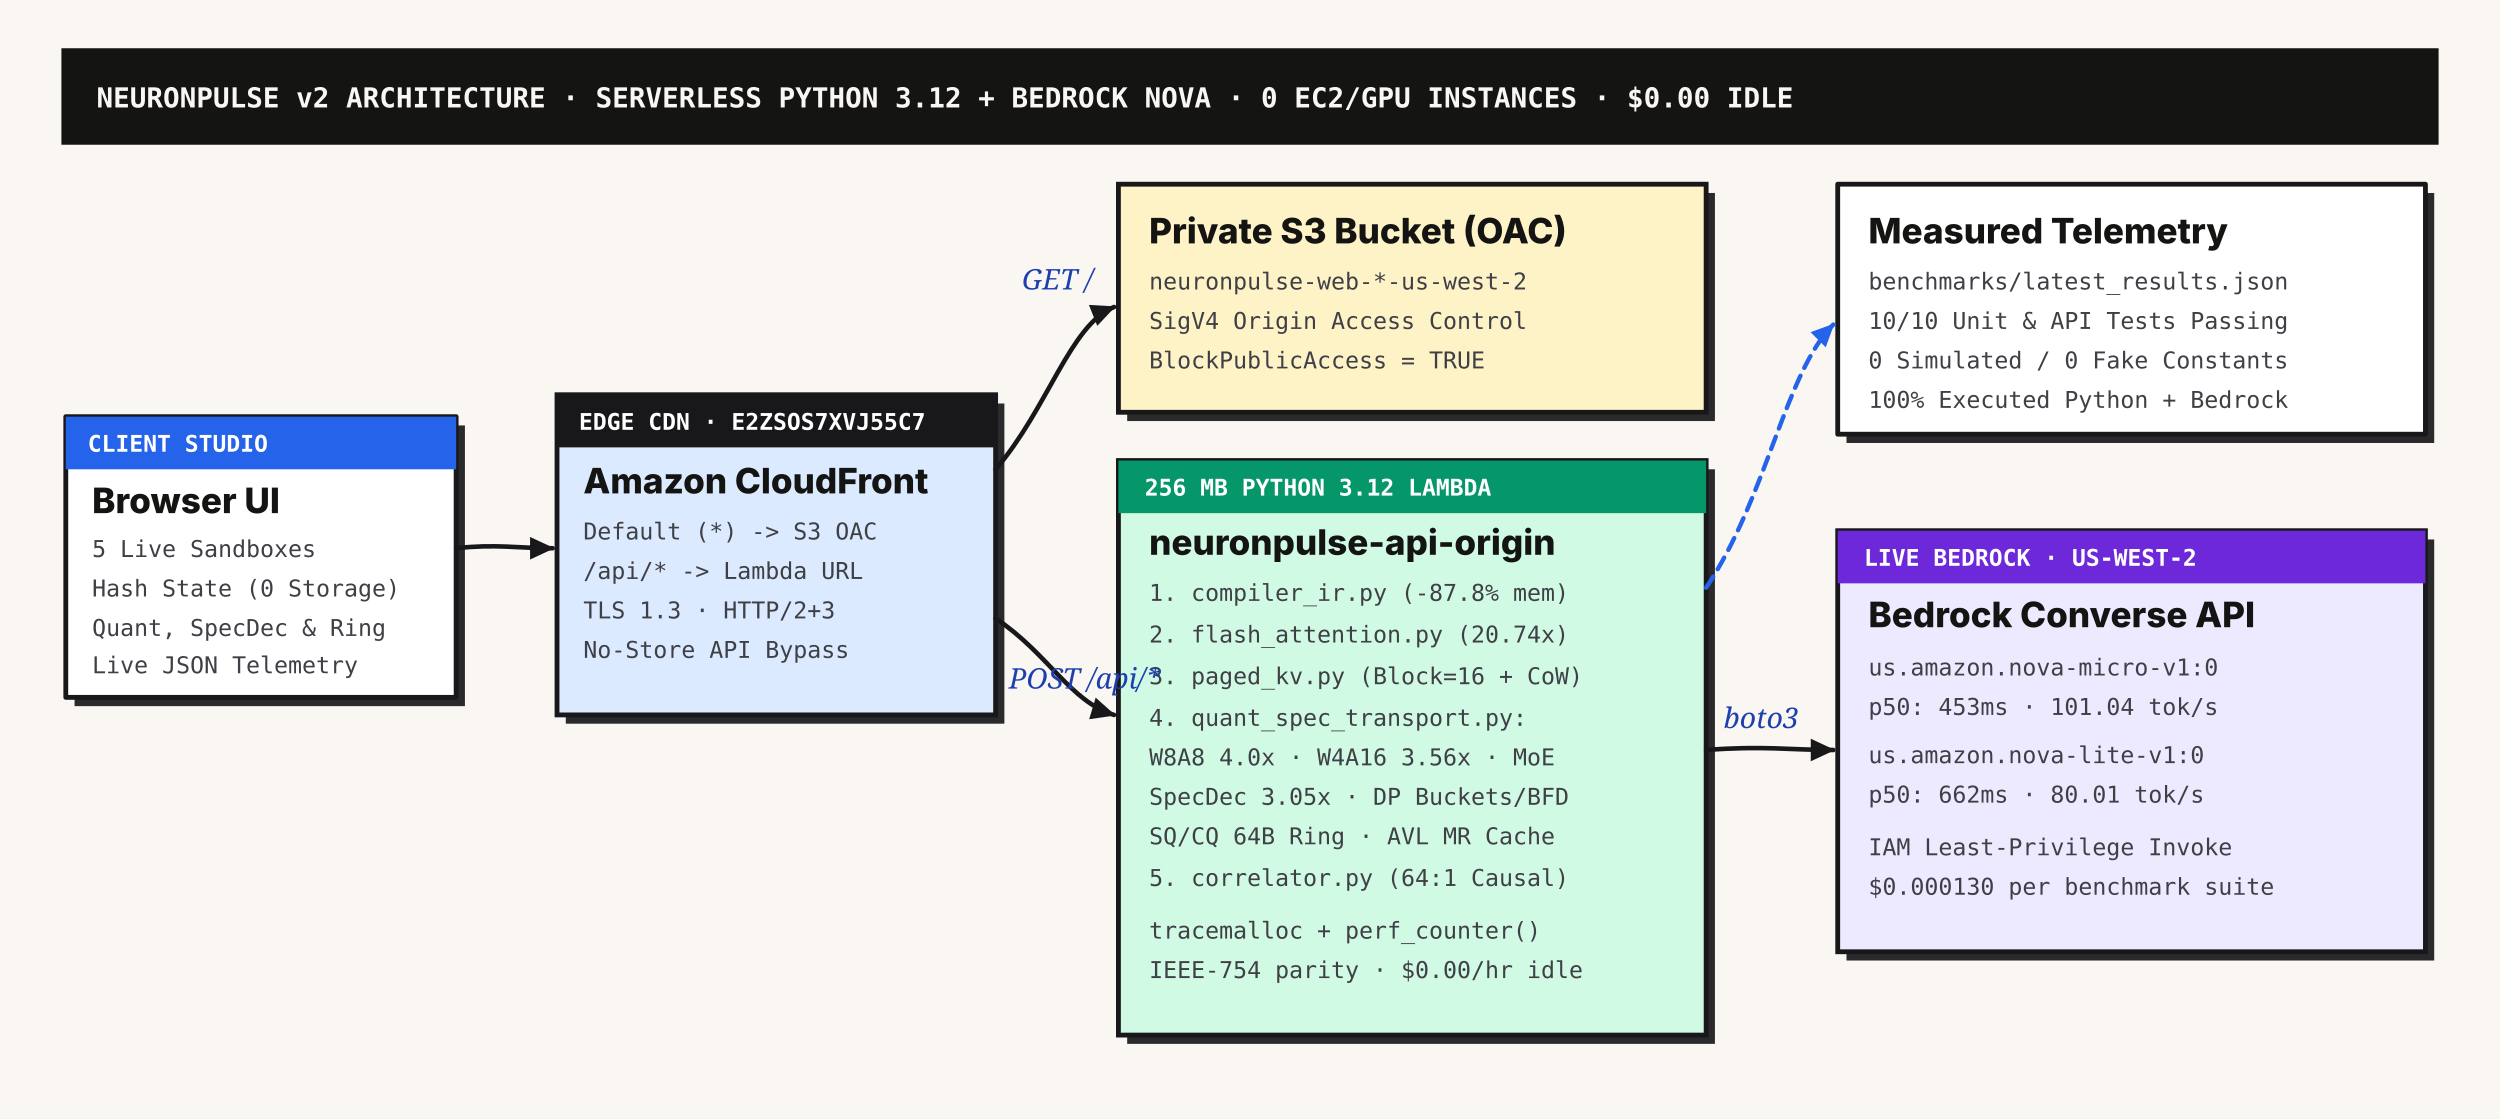
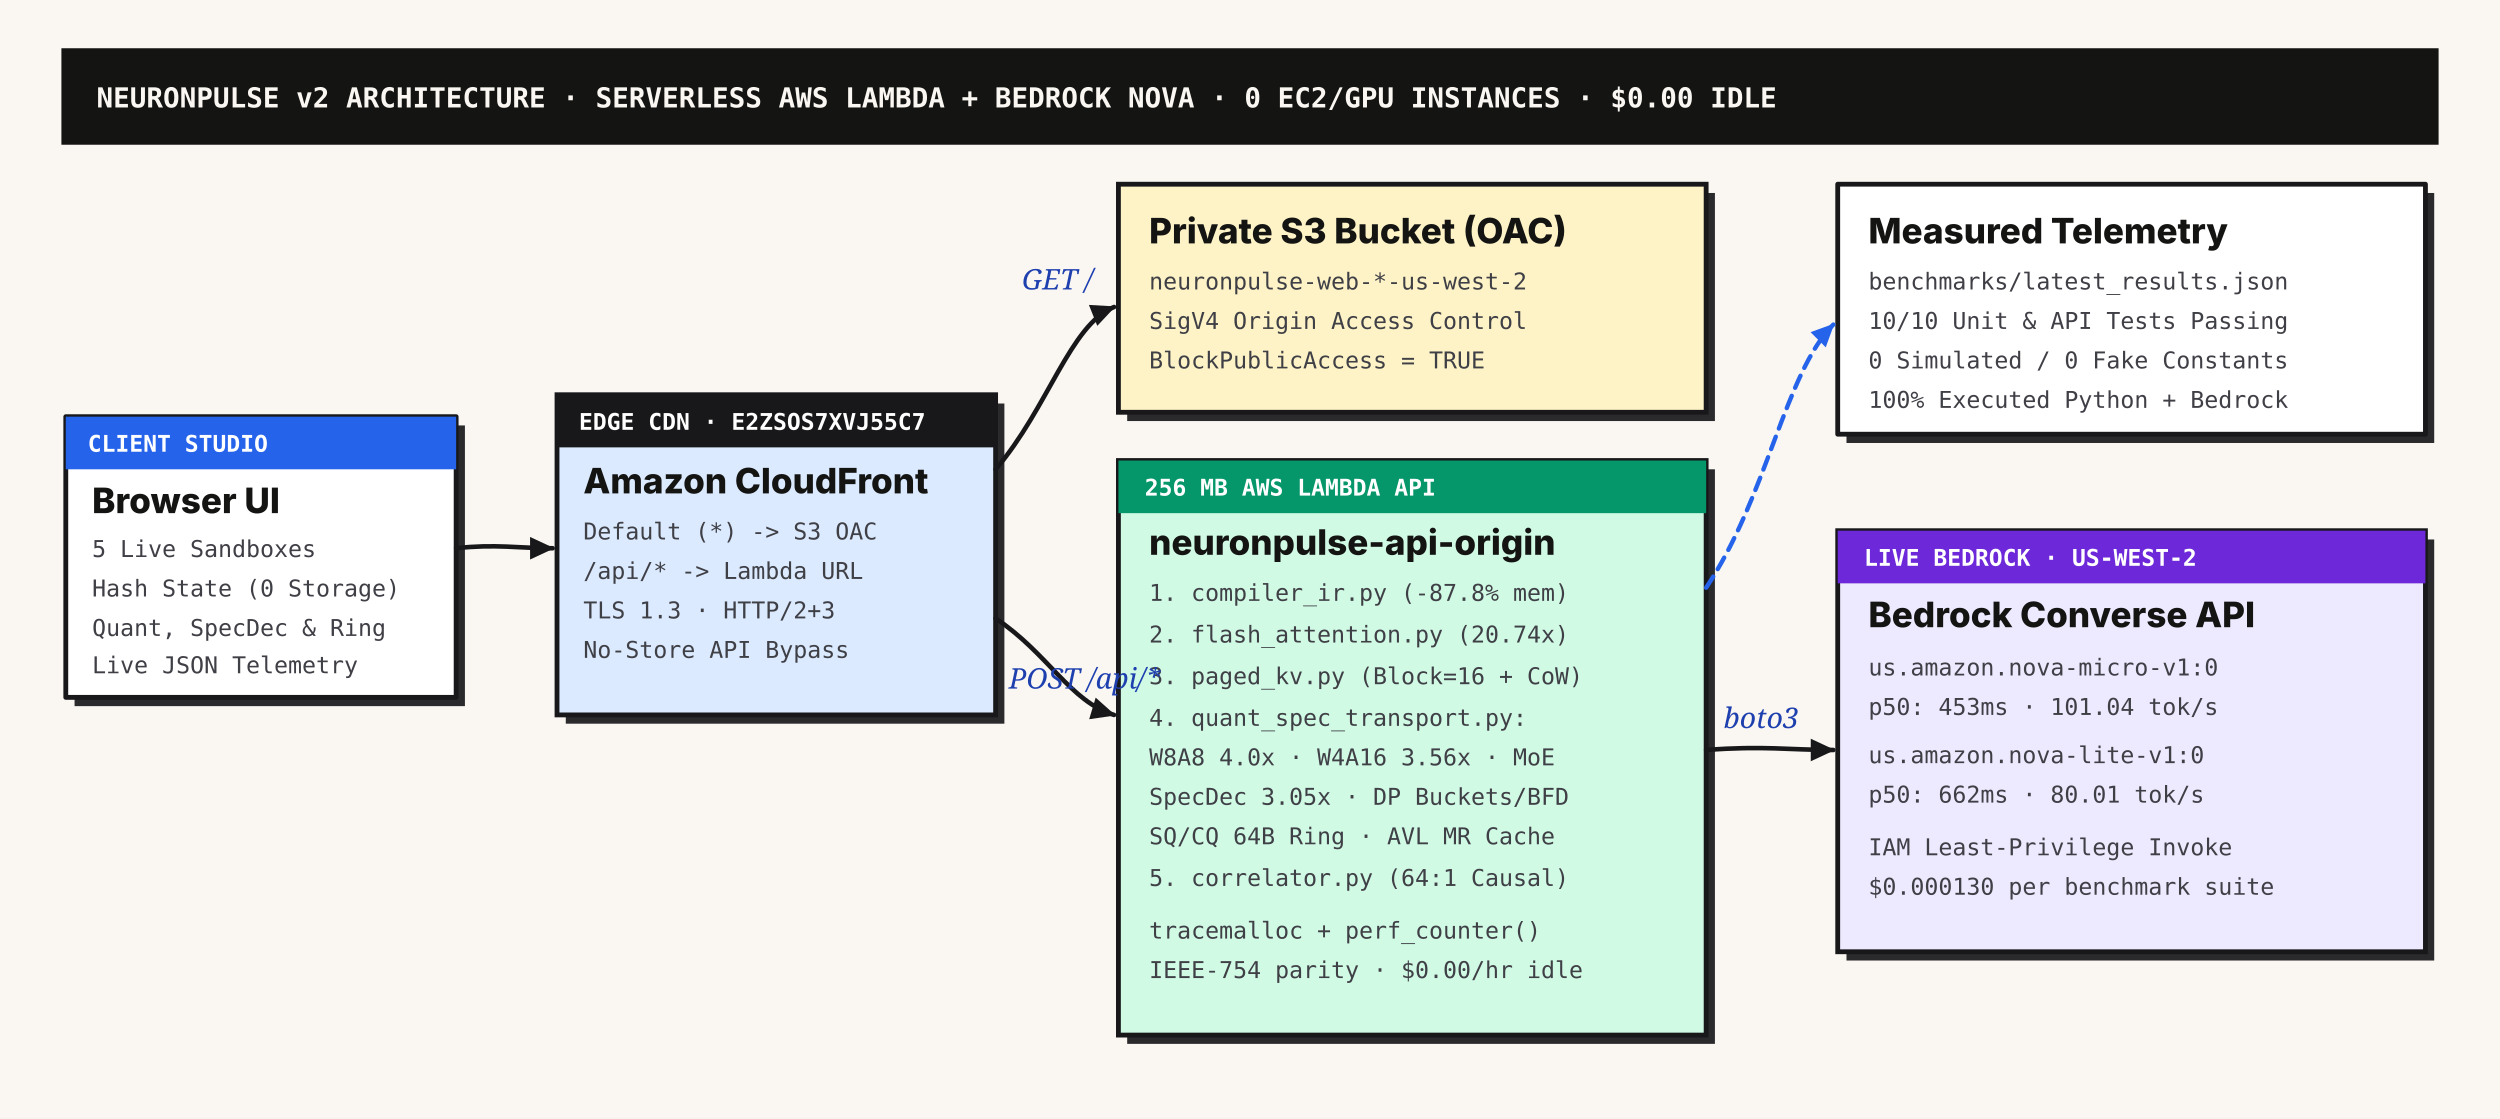
<svg xmlns="http://www.w3.org/2000/svg" viewBox="0 0 1140 510" width="1140" height="510" role="img" aria-label="NeuronPulse v2 Serverless ML Systems Architecture">
  <defs>
    <style>
      .bg { fill: #FAF7F2; }
      .box { fill: #FFFFFF; stroke: #18181B; stroke-width: 2.2; stroke-linecap: round; stroke-linejoin: round; }
      .box-blue { fill: #DBEAFE; stroke: #18181B; stroke-width: 2.2; }
      .box-green { fill: #D1FAE5; stroke: #18181B; stroke-width: 2.2; }
      .box-amber { fill: #FEF3C7; stroke: #18181B; stroke-width: 2.2; }
      .box-purple { fill: #EDE9FE; stroke: #18181B; stroke-width: 2.2; }
      .shadow { fill: #18181B; opacity: 0.92; }
      .title { font-family: 'Schibsted Grotesk', -apple-system, BlinkMacSystemFont, sans-serif; font-weight: 800; font-size: 16px; fill: #141413; }
      .sub { font-family: 'Martian Mono', ui-monospace, SFMono-Regular, Menlo, monospace; font-size: 10.6px; fill: #3F3F46; }
      .badge { font-family: 'Martian Mono', ui-monospace, monospace; font-weight: 700; font-size: 10.5px; fill: #FFFFFF; }
      .note { font-family: 'Georgia', serif; font-style: italic; font-size: 13px; fill: #1E40AF; }
      .wire { fill: none; stroke: #18181B; stroke-width: 2.1; stroke-linecap: round; }
      .wire-dash { fill: none; stroke: #2563EB; stroke-width: 2; stroke-dasharray: 6 4; stroke-linecap: round; }
    </style>
    <marker id="arrow" viewBox="0 0 10 10" refX="8" refY="5" markerWidth="7" markerHeight="7" orient="auto-start-reverse">
      <path d="M 1 1.5 L 8.5 5 L 1 8.5 z" fill="#18181B" />
    </marker>
    <marker id="arrow-blue" viewBox="0 0 10 10" refX="8" refY="5" markerWidth="7" markerHeight="7" orient="auto-start-reverse">
      <path d="M 1 1.5 L 8.5 5 L 1 8.5 z" fill="#2563EB" />
    </marker>
  </defs>
  <rect width="1140" height="510" class="bg" />
  <rect x="28" y="22" width="1084" height="44" fill="#141413" />
-   <text x="44" y="49" font-family="ui-monospace, Menlo, monospace" font-weight="700" font-size="12.6" fill="#FAF7F2">NEURONPULSE v2 ARCHITECTURE · SERVERLESS PYTHON 3.12 + BEDROCK NOVA · 0 EC2/GPU INSTANCES · $0.00 IDLE</text>
+   <text x="44" y="49" font-family="ui-monospace, Menlo, monospace" font-weight="700" font-size="12.6" fill="#FAF7F2">NEURONPULSE v2 ARCHITECTURE · SERVERLESS AWS LAMBDA + BEDROCK NOVA · 0 EC2/GPU INSTANCES · $0.00 IDLE</text>
  <rect x="34" y="194" width="178" height="128" class="shadow" />
  <rect x="30" y="190" width="178" height="128" class="box" />
  <rect x="30" y="190" width="178" height="24" fill="#2563EB" />
  <text x="40" y="206" class="badge">CLIENT STUDIO</text>
  <text x="42" y="234" class="title">Browser UI</text>
  <text x="42" y="254" class="sub">5 Live Sandboxes</text>
  <text x="42" y="272" class="sub">Hash State (0 Storage)</text>
  <text x="42" y="290" class="sub">Quant, SpecDec &amp; Ring</text>
  <text x="42" y="307" class="sub">Live JSON Telemetry</text>
  <rect x="258" y="184" width="200" height="146" class="shadow" />
  <rect x="254" y="180" width="200" height="146" class="box-blue" />
  <rect x="254" y="180" width="200" height="24" fill="#18181B" />
  <text x="264" y="196" class="badge">EDGE CDN · E2ZSOS7XVJ55C7</text>
  <text x="266" y="225" class="title">Amazon CloudFront</text>
  <text x="266" y="246" class="sub">Default (*) -&gt; S3 OAC</text>
  <text x="266" y="264" class="sub">/api/* -&gt; Lambda URL</text>
  <text x="266" y="282" class="sub">TLS 1.3 · HTTP/2+3</text>
  <text x="266" y="300" class="sub">No-Store API Bypass</text>
  <rect x="514" y="88" width="268" height="104" class="shadow" />
  <rect x="510" y="84" width="268" height="104" class="box-amber" />
  <text x="524" y="111" class="title">Private S3 Bucket (OAC)</text>
  <text x="524" y="132" class="sub">neuronpulse-web-*-us-west-2</text>
  <text x="524" y="150" class="sub">SigV4 Origin Access Control</text>
  <text x="524" y="168" class="sub">BlockPublicAccess = TRUE</text>
  <rect x="514" y="214" width="268" height="262" class="shadow" />
  <rect x="510" y="210" width="268" height="262" class="box-green" />
  <rect x="510" y="210" width="268" height="24" fill="#059669" />
-   <text x="522" y="226" class="badge">256 MB PYTHON 3.12 LAMBDA</text>
+   <text x="522" y="226" class="badge">256 MB AWS LAMBDA API</text>
  <text x="524" y="253" class="title">neuronpulse-api-origin</text>
  <text x="524" y="274" class="sub">1. compiler_ir.py (-87.8% mem)</text>
  <text x="524" y="293" class="sub">2. flash_attention.py (20.74x)</text>
  <text x="524" y="312" class="sub">3. paged_kv.py (Block=16 + CoW)</text>
  <text x="524" y="331" class="sub">4. quant_spec_transport.py:</text>
  <text x="524" y="349" class="sub">   W8A8 4.0x · W4A16 3.56x · MoE</text>
  <text x="524" y="367" class="sub">   SpecDec 3.05x · DP Buckets/BFD</text>
  <text x="524" y="385" class="sub">   SQ/CQ 64B Ring · AVL MR Cache</text>
  <text x="524" y="404" class="sub">5. correlator.py (64:1 Causal)</text>
  <text x="524" y="428" class="sub">tracemalloc + perf_counter()</text>
  <text x="524" y="446" class="sub">IEEE-754 parity · $0.00/hr idle</text>
  <rect x="842" y="246" width="268" height="192" class="shadow" />
  <rect x="838" y="242" width="268" height="192" class="box-purple" />
  <rect x="838" y="242" width="268" height="24" fill="#6D28D9" />
  <text x="850" y="258" class="badge">LIVE BEDROCK · US-WEST-2</text>
  <text x="852" y="286" class="title">Bedrock Converse API</text>
  <text x="852" y="308" class="sub">us.amazon.nova-micro-v1:0</text>
  <text x="852" y="326" class="sub">  p50: 453ms · 101.04 tok/s</text>
  <text x="852" y="348" class="sub">us.amazon.nova-lite-v1:0</text>
  <text x="852" y="366" class="sub">  p50: 662ms · 80.01 tok/s</text>
  <text x="852" y="390" class="sub">IAM Least-Privilege Invoke</text>
  <text x="852" y="408" class="sub">$0.000130 per benchmark suite</text>
  <rect x="842" y="88" width="268" height="114" class="shadow" />
  <rect x="838" y="84" width="268" height="114" class="box" />
  <text x="852" y="111" class="title">Measured Telemetry</text>
  <text x="852" y="132" class="sub">benchmarks/latest_results.json</text>
  <text x="852" y="150" class="sub">10/10 Unit &amp; API Tests Passing</text>
  <text x="852" y="168" class="sub">0 Simulated / 0 Fake Constants</text>
  <text x="852" y="186" class="sub">100% Executed Python + Bedrock</text>
  <path d="M 208 250 C 226 248, 236 250, 252 250" class="wire" marker-end="url(#arrow)" />
  <path d="M 454 214 C 478 186, 488 148, 508 140" class="wire" marker-end="url(#arrow)" />
  <path d="M 454 282 C 478 298, 488 320, 508 326" class="wire" marker-end="url(#arrow)" />
  <path d="M 778 342 C 804 340, 816 342, 836 342" class="wire" marker-end="url(#arrow)" />
  <path d="M 778 268 C 806 226, 814 170, 836 148" class="wire-dash" marker-end="url(#arrow-blue)" />
  <text x="466" y="132" class="note">GET /</text>
  <text x="460" y="314" class="note">POST /api/*</text>
  <text x="786" y="332" class="note">boto3</text>
</svg>
